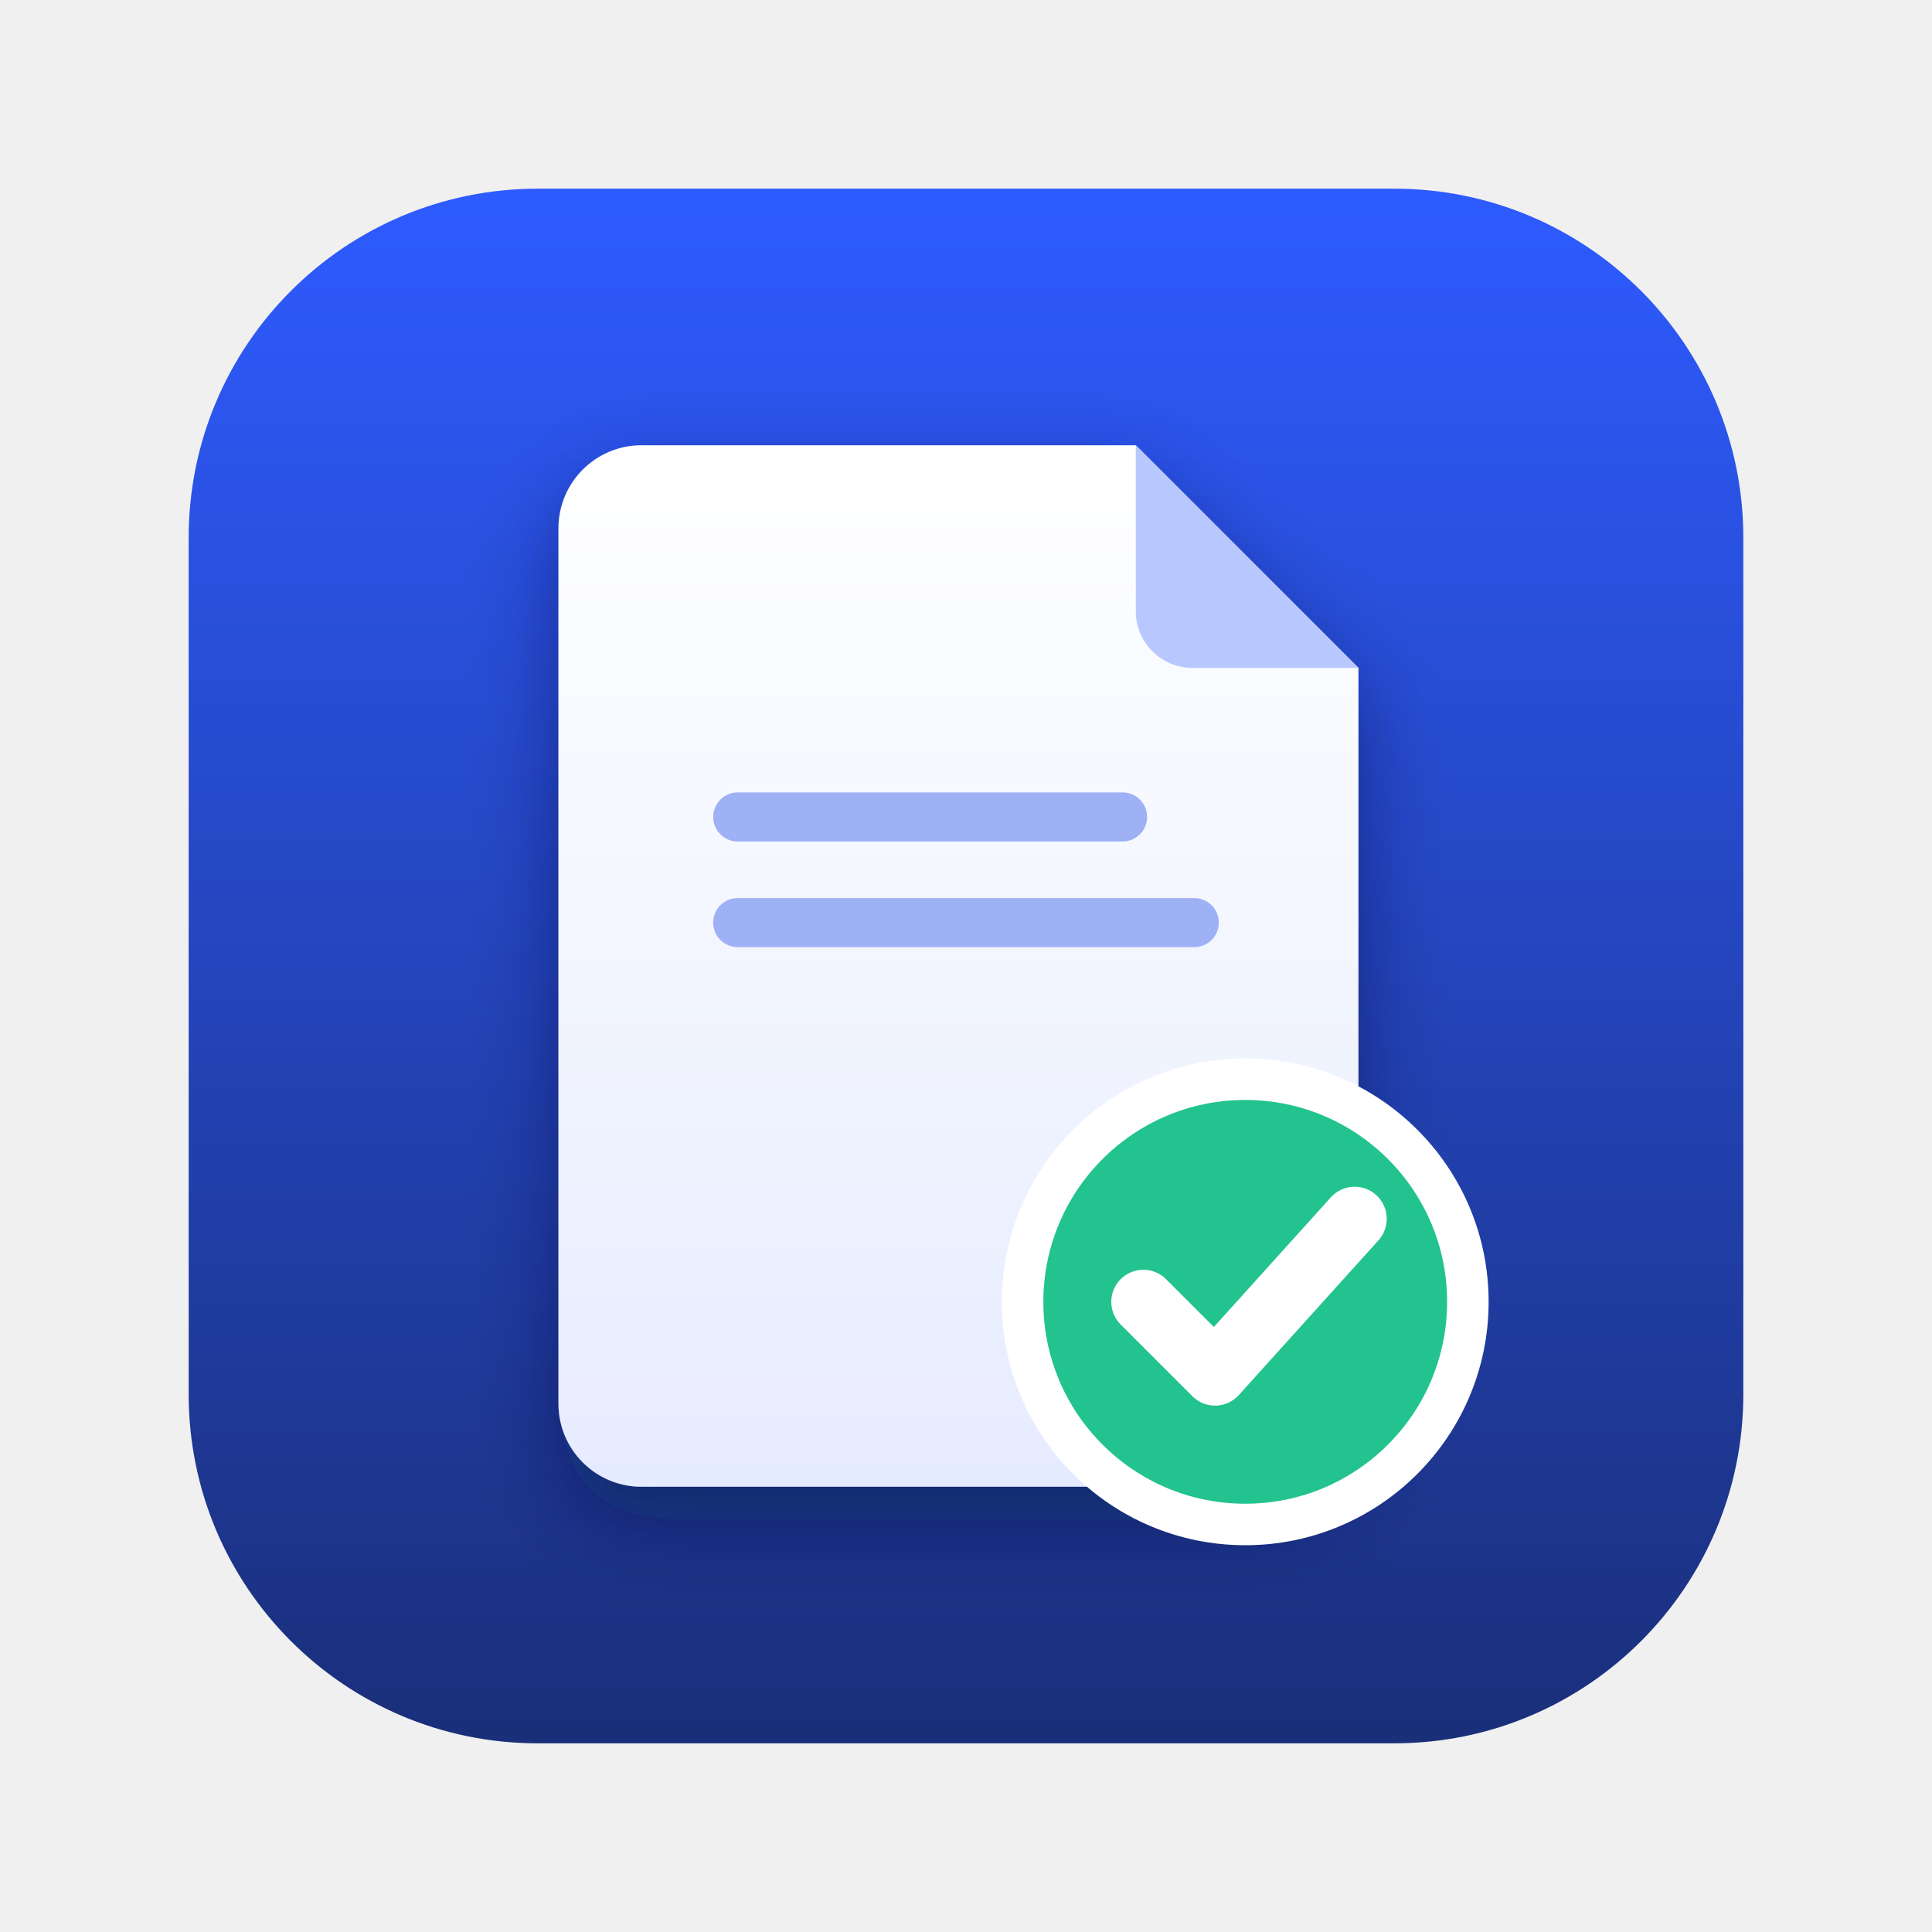
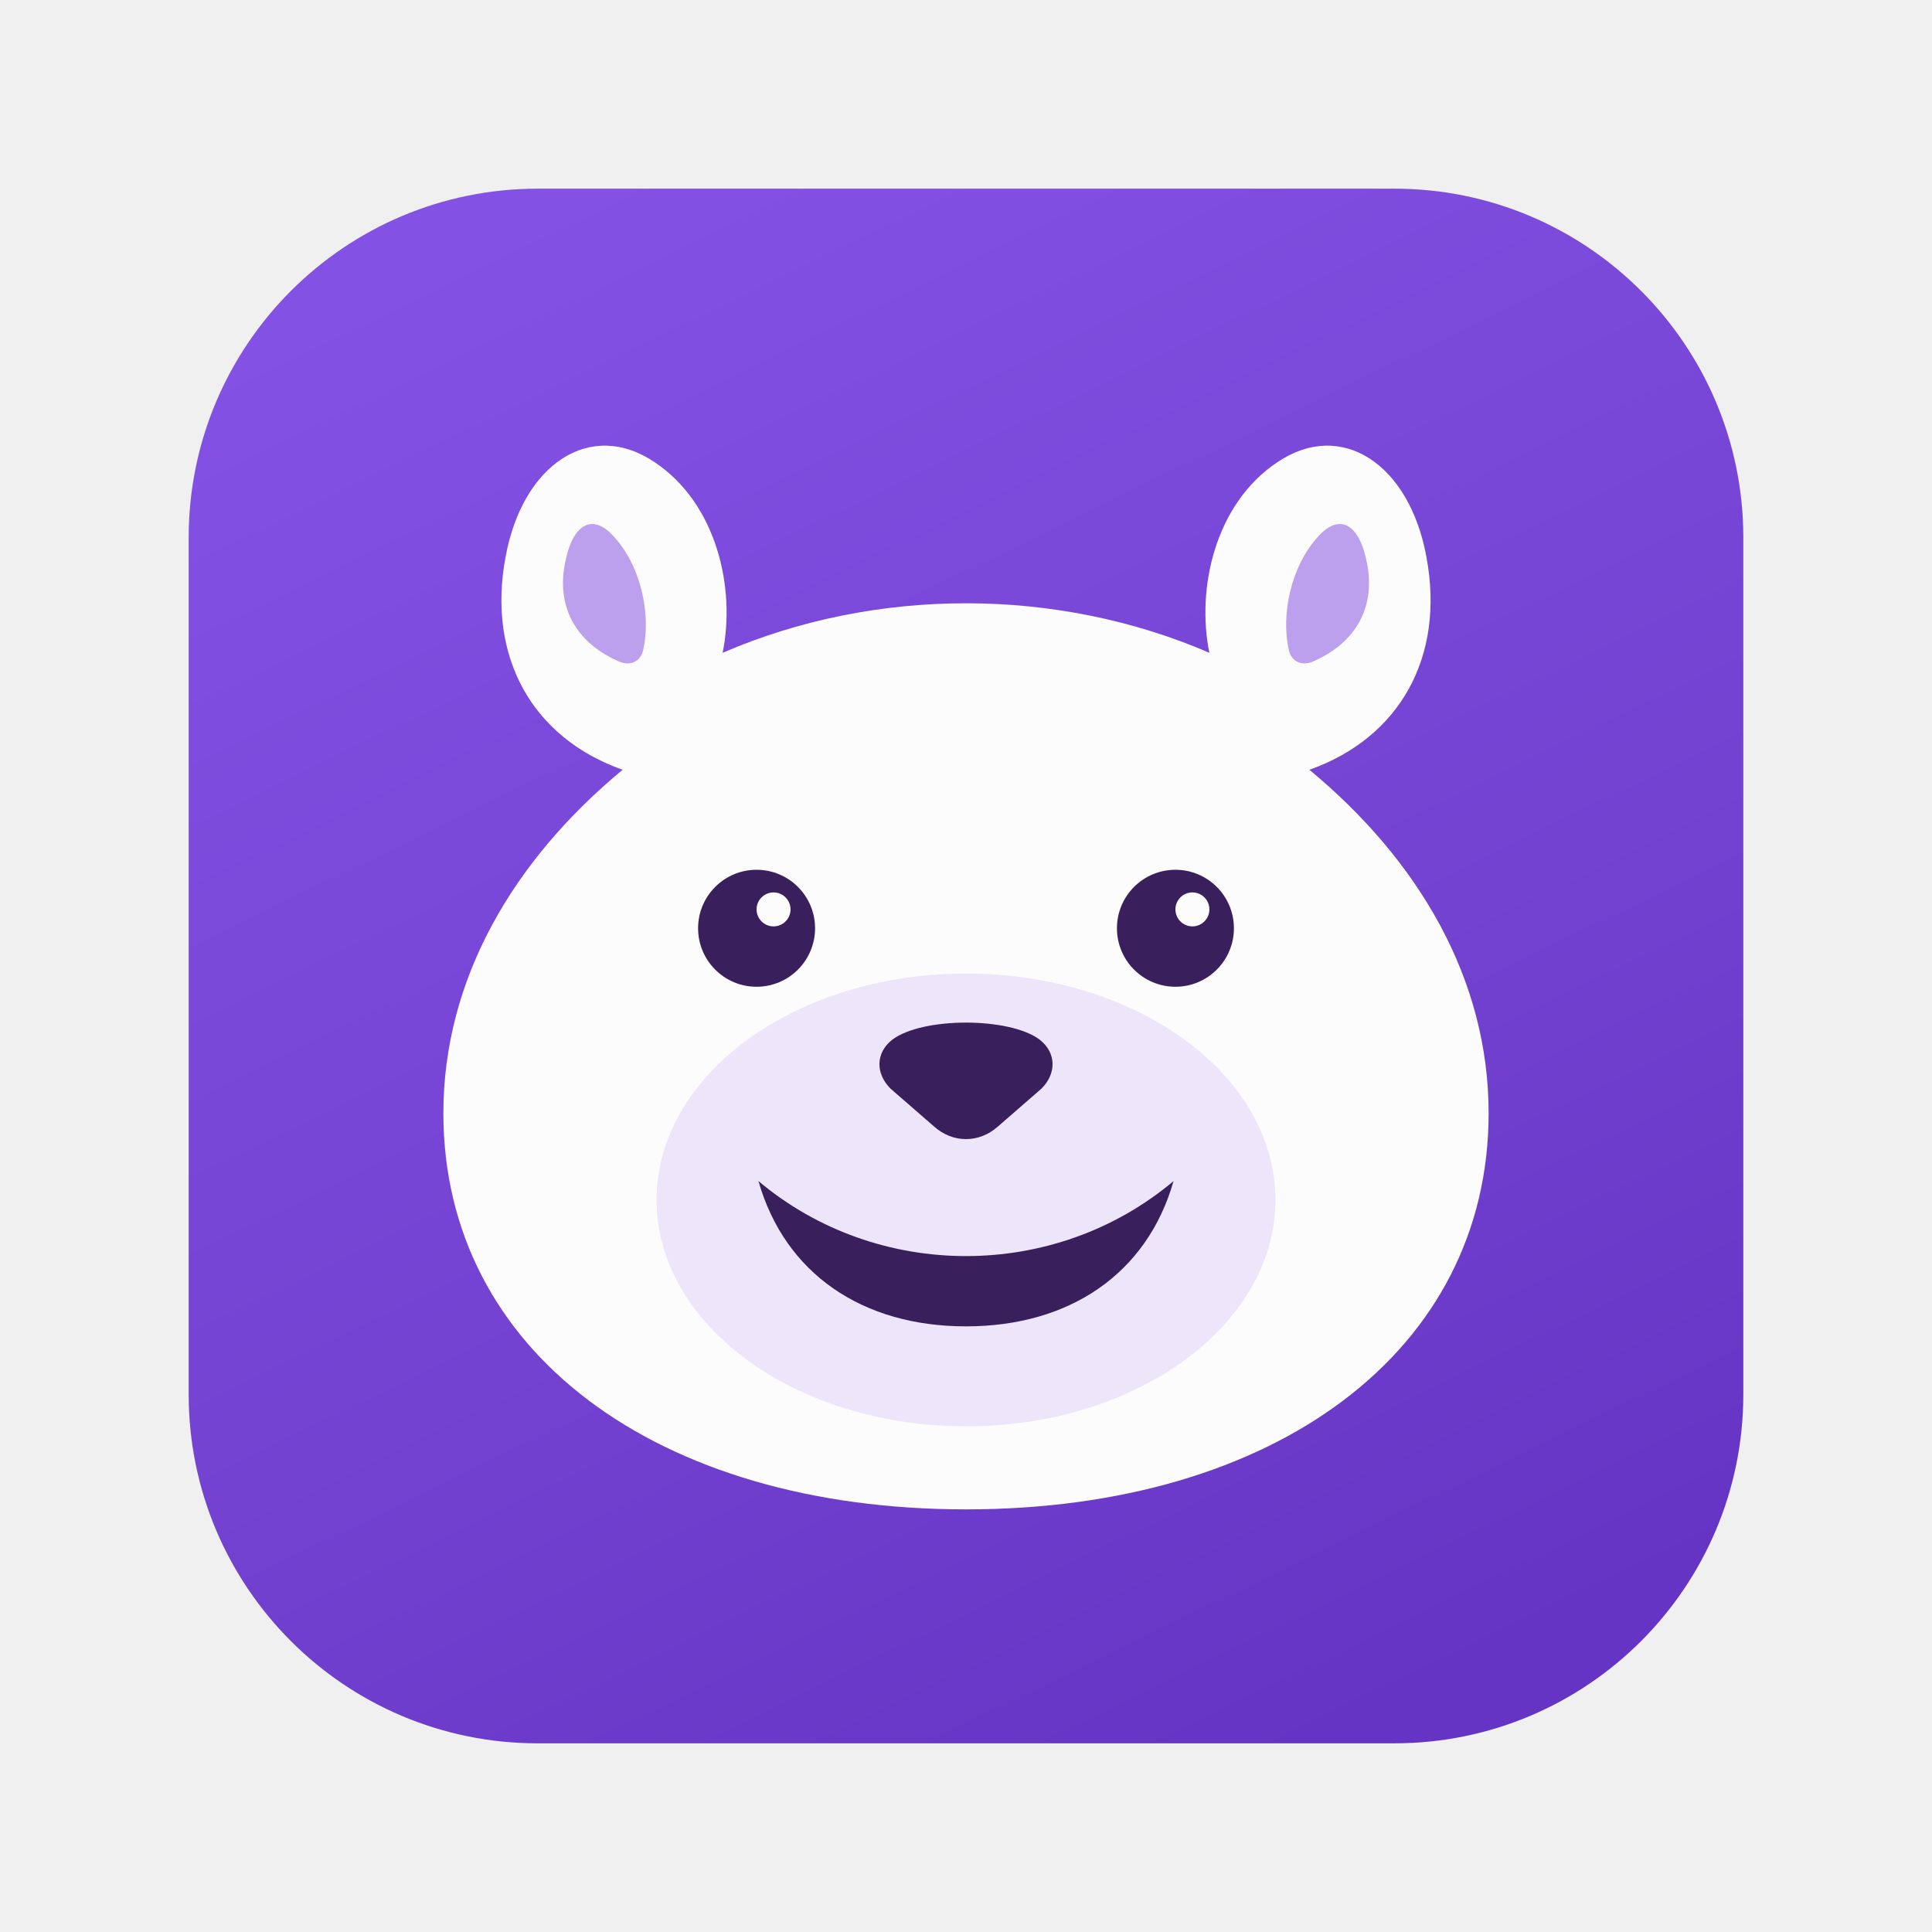
- <svg xmlns="http://www.w3.org/2000/svg" viewBox="0 0 1024 1024">
+ <svg xmlns="http://www.w3.org/2000/svg" width="1024" height="1024" viewBox="0 0 1024 1024">
  <defs>
-     <linearGradient id="bg" x1="0" y1="0" x2="0" y2="1">
-       <stop offset="0" stop-color="#2E5BFF" />
-       <stop offset="1" stop-color="#1A2F7A" />
+     <linearGradient id="tile" x1="300" y1="100" x2="700" y2="924" gradientUnits="userSpaceOnUse">
+       <stop stop-color="#8351e4" />
+       <stop offset="0.6" stop-color="#7442d1" />
+       <stop offset="1" stop-color="#6534c4" />
    </linearGradient>
-     <linearGradient id="sheet" x1="0" y1="0" x2="0" y2="1">
-       <stop offset="0" stop-color="#FFFFFF" />
-       <stop offset="1" stop-color="#E6ECFF" />
-     </linearGradient>
-     <filter id="shadow" x="-20%" y="-20%" width="140%" height="140%">
-       <feDropShadow dx="0" dy="18" stdDeviation="22" flood-color="#0A1640" flood-opacity="0.45" />
-     </filter>
  </defs>
-   <rect x="100" y="100" width="824" height="824" rx="185" fill="url(#bg)" />
-   <g filter="url(#shadow)">
-     <path d="M340 236 h262 l118 118 v390 a44 44 0 0 1 -44 44 h-336 a44 44 0 0 1 -44 -44 v-464 a44 44 0 0 1 44 -44 z" fill="url(#sheet)" />
-     <path d="M602 236 v88 a30 30 0 0 0 30 30 h88 z" fill="#B9C7FF" />
-   </g>
-   <rect x="378" y="420" width="230" height="26" rx="13" fill="#9FB1F5" />
-   <rect x="378" y="476" width="268" height="26" rx="13" fill="#9FB1F5" />
-   <circle cx="660" cy="690" r="118" fill="#22C38E" stroke="#FFFFFF" stroke-width="22" />
-   <path d="M606 690 l38 38 l74 -82" fill="none" stroke="#FFFFFF" stroke-width="34" stroke-linecap="round" stroke-linejoin="round" />
+   <rect x="100" y="100" width="824" height="824" rx="185" fill="url(#tile)" />
+   <path d="M330 408c-48-17-72-60-62-113 9-49 45-73 79-50 33 22 43 67 36 101 81-35 177-35 258 0-7-34 3-79 36-101 34-23 70 1 79 50 10 53-14 96-62 113 58 48 95 111 95 182 0 126-113 210-277 210S235 716 235 590c0-71 37-134 95-182z" fill="#fcfcfc" />
+   <path d="M329 351c-24-10-35-30-29-55 4-18 14-24 25-12 15 16 20 42 16 60-1 6-6 9-12 7zM695 351c24-10 35-30 29-55-4-18-14-24-25-12-15 16-20 42-16 60 1 6 6 9 12 7z" fill="#bca0ee" />
+   <ellipse cx="512" cy="636" rx="164" ry="120" fill="#ede5fa" />
+   <circle cx="401" cy="492" r="31" fill="#39205c" />
+   <circle cx="410" cy="482" r="9" fill="#fcfcfc" />
+   <circle cx="623" cy="492" r="31" fill="#39205c" />
+   <circle cx="632" cy="482" r="9" fill="#fcfcfc" />
+   <path d="M473 551c16-12 62-12 78 0 9 7 9 18 1 26l-23 20c-10 9-24 9-34 0l-23-20c-8-8-8-19 1-26z" fill="#39205c" />
+   <path d="M402 626c63 53 157 53 220 0-14 49-55 77-110 77s-96-28-110-77z" fill="#39205c" />
</svg>
